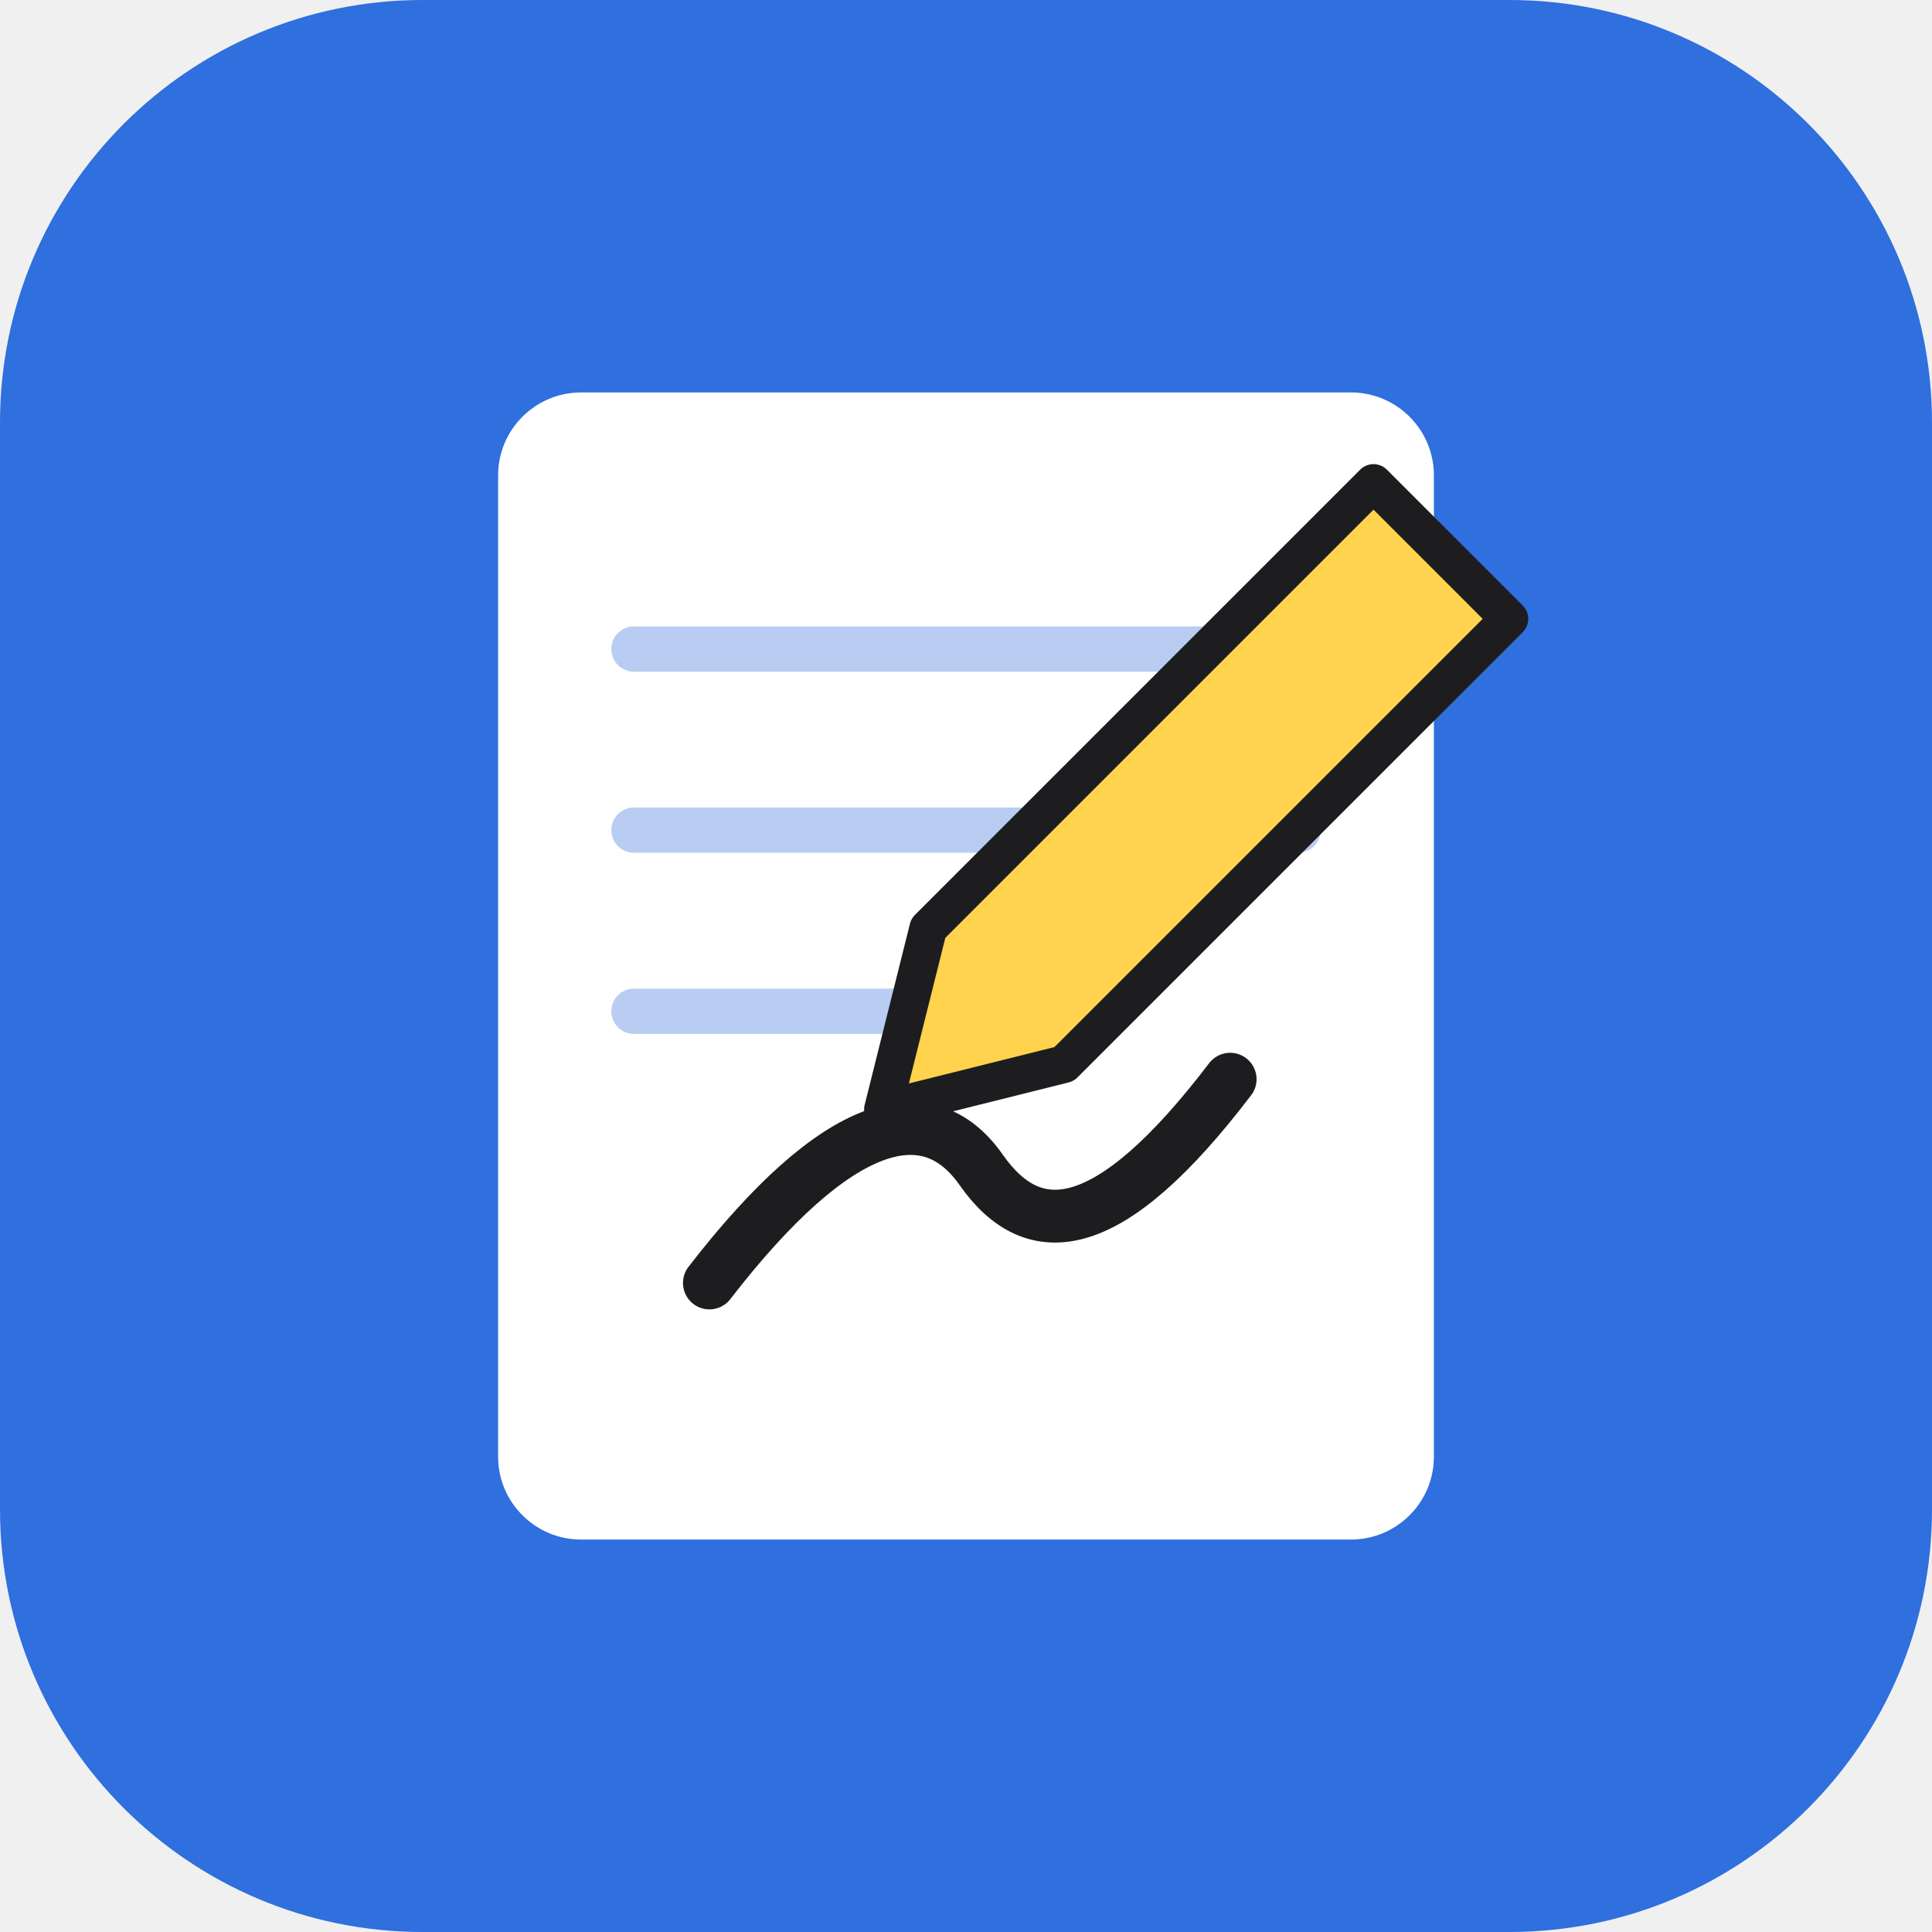
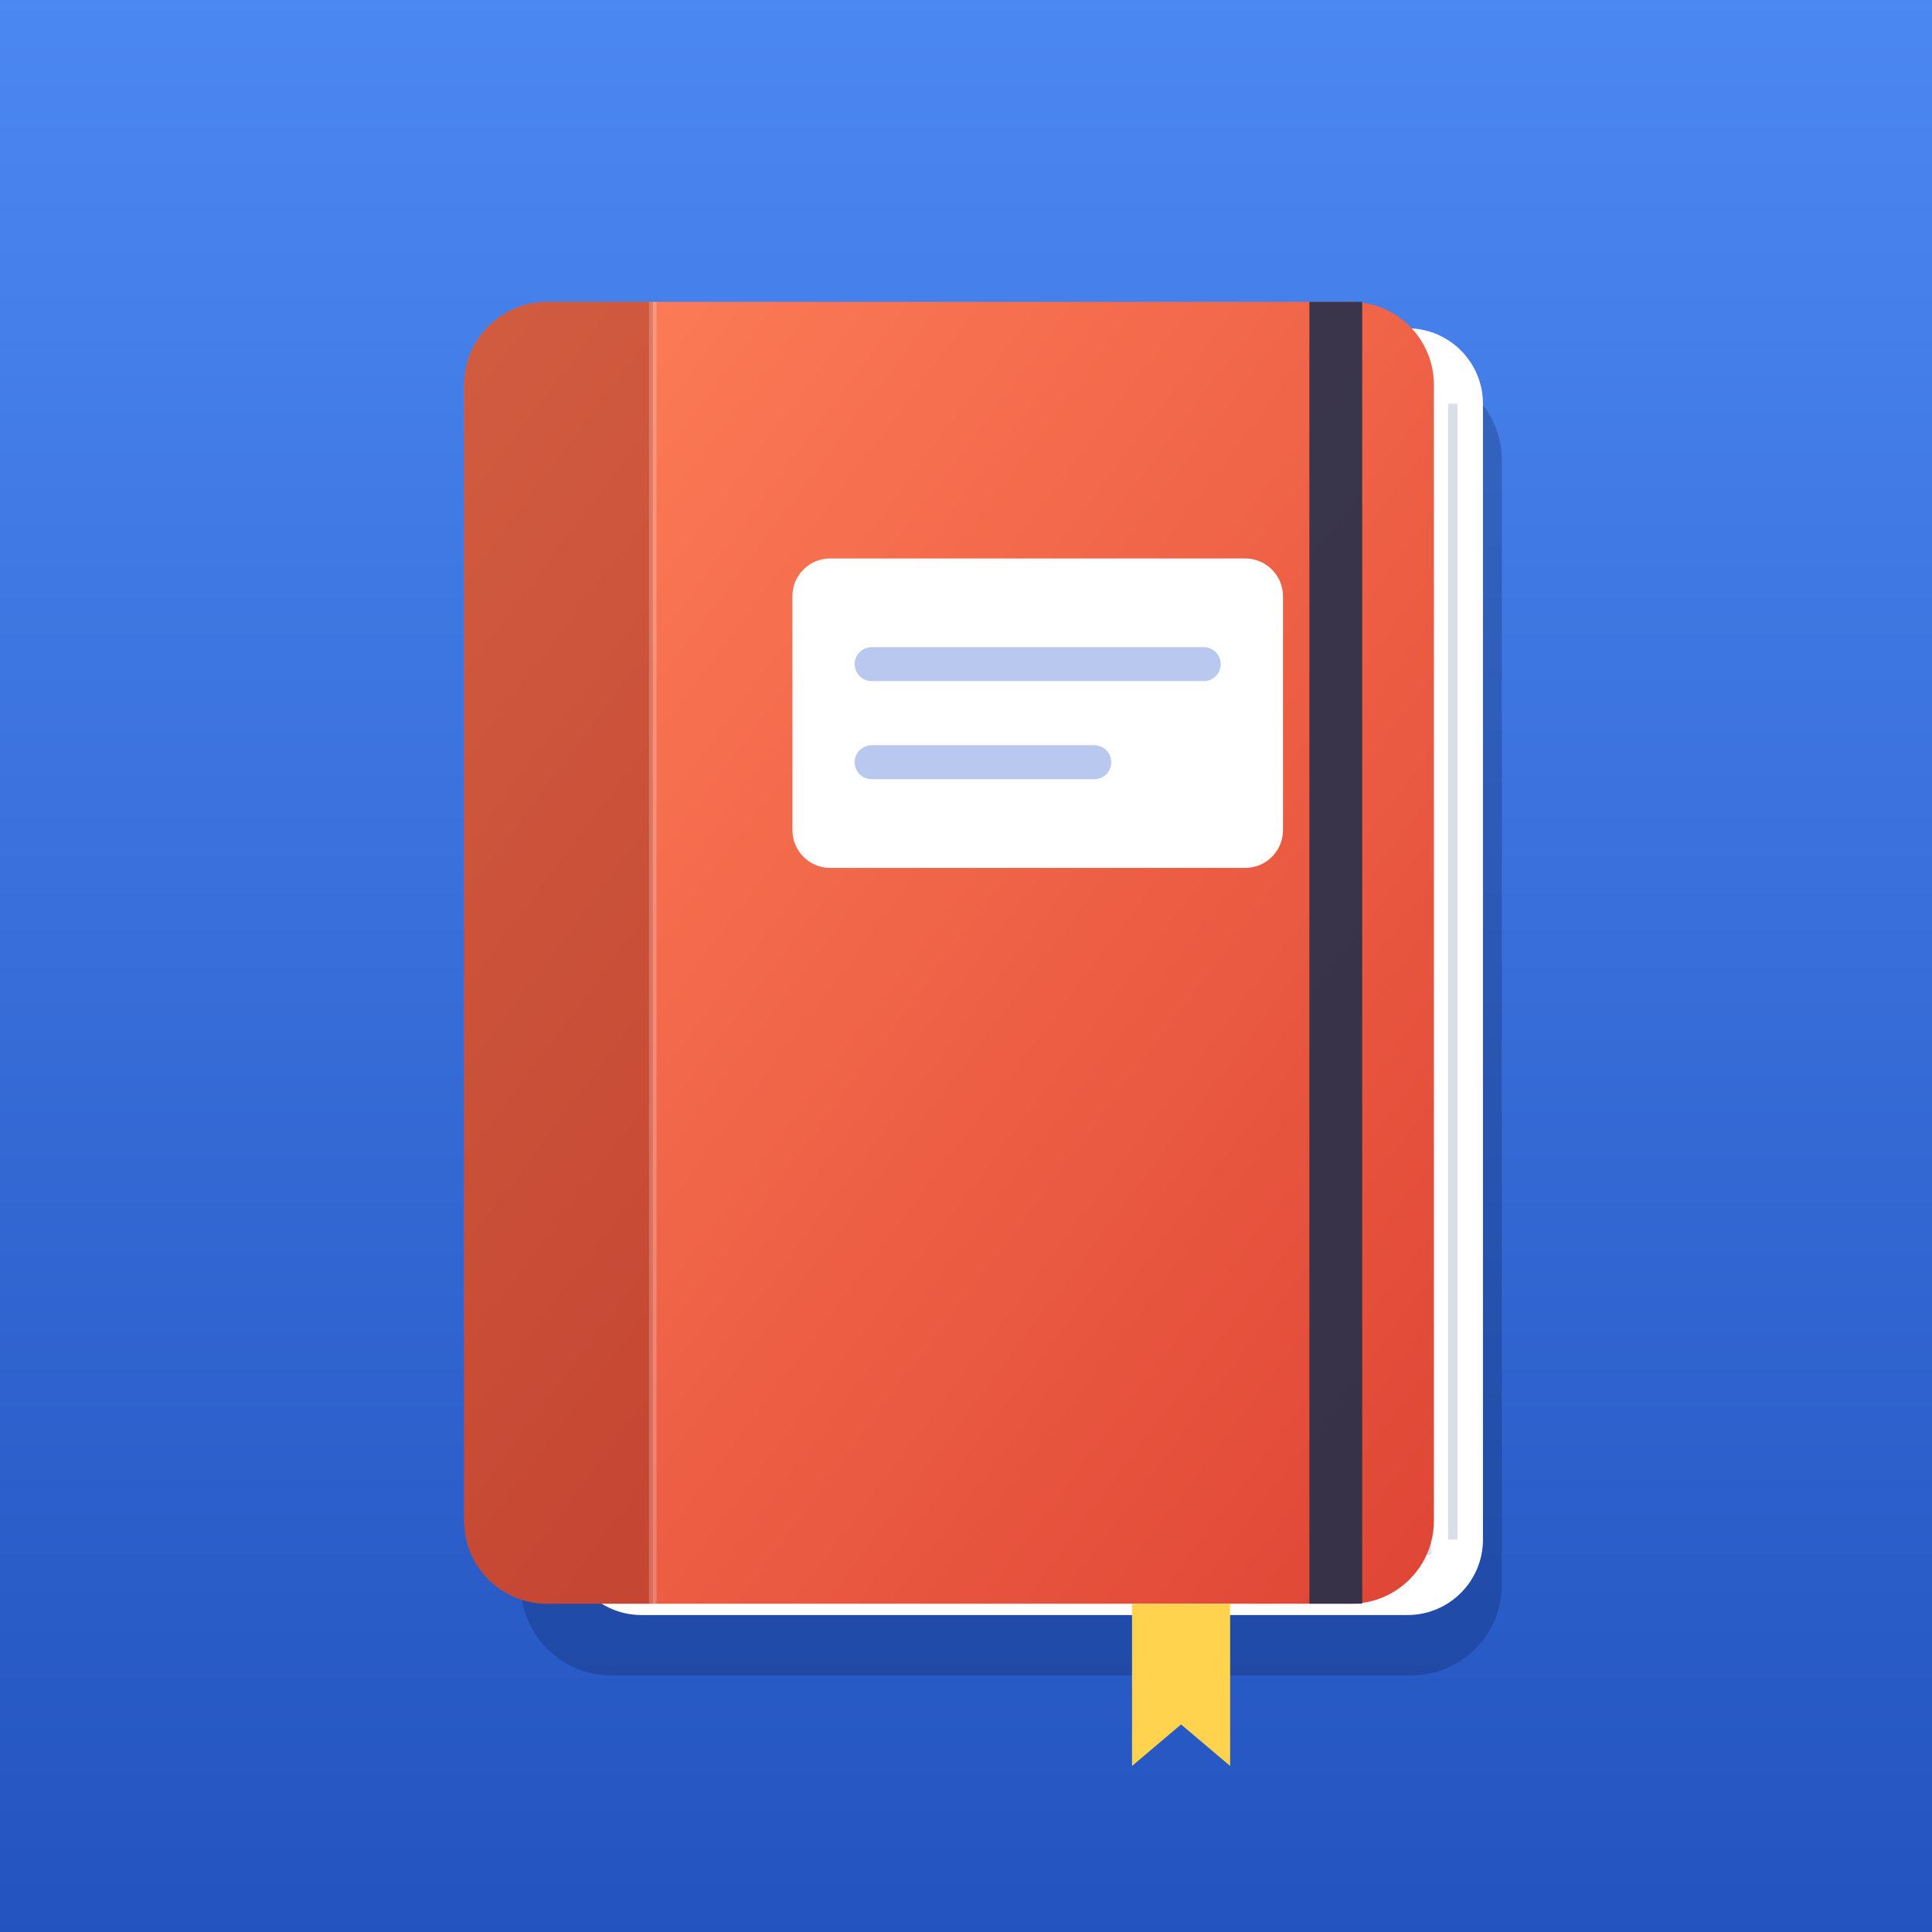
- <svg xmlns="http://www.w3.org/2000/svg" viewBox="0 0 512 512">
-   <rect width="512" height="512" rx="112" fill="#2f6fde" />
-   <rect x="132" y="104" width="248" height="304" rx="22" fill="#fff" />
-   <path d="M168 172h176M168 220h176M168 268h120" stroke="#b9cdf3" stroke-width="12" stroke-linecap="round" />
-   <path d="M188 340c34-44 58-50 72-30s34 18 66-24" fill="none" stroke="#1d1d1f" stroke-width="14" stroke-linecap="round" stroke-linejoin="round" />
-   <path d="M364 128l36 36-118 118-48 12 12-48z" fill="#ffd34d" stroke="#1d1d1f" stroke-width="10" stroke-linejoin="round" />
+ <svg xmlns="http://www.w3.org/2000/svg" viewBox="0 0 1024 1024">
+   <defs>
+     <linearGradient id="bg" x1="0" y1="0" x2="0" y2="1">
+       <stop offset="0" stop-color="#4c88f2" />
+       <stop offset="1" stop-color="#2353bf" />
+     </linearGradient>
+     <linearGradient id="cover" x1="0" y1="0" x2="1" y2="1">
+       <stop offset="0" stop-color="#ff8059" />
+       <stop offset="1" stop-color="#df4535" />
+     </linearGradient>
+   </defs>
+   <rect width="1024" height="1024" fill="url(#bg)" />
+   <rect x="276" y="196" width="520" height="692" rx="48" fill="#0b1f55" opacity=".28" />
+   <rect x="300" y="174" width="486" height="682" rx="40" fill="#ffffff" />
+   <path d="M770 214v602M756 206v618" stroke="#d9dee8" stroke-width="5" />
+   <rect x="246" y="160" width="514" height="690" rx="44" fill="url(#cover)" />
+   <path d="M290 160h56v690h-56a44 44 0 0 1-44-44V204a44 44 0 0 1 44-44z" fill="#7a1a12" opacity=".35" />
+   <path d="M346 160v690" stroke="#ffffff" stroke-opacity=".22" stroke-width="4" />
+   <rect x="420" y="296" width="260" height="164" rx="20" fill="#ffffff" />
+   <path d="M462 352h176M462 404h118" stroke="#b8c8ee" stroke-width="18" stroke-linecap="round" />
+   <rect x="694" y="160" width="28" height="690" fill="#26304a" opacity=".9" />
+   <path d="M600 850v86l26-22 26 22v-86z" fill="#ffd34d" />
</svg>
